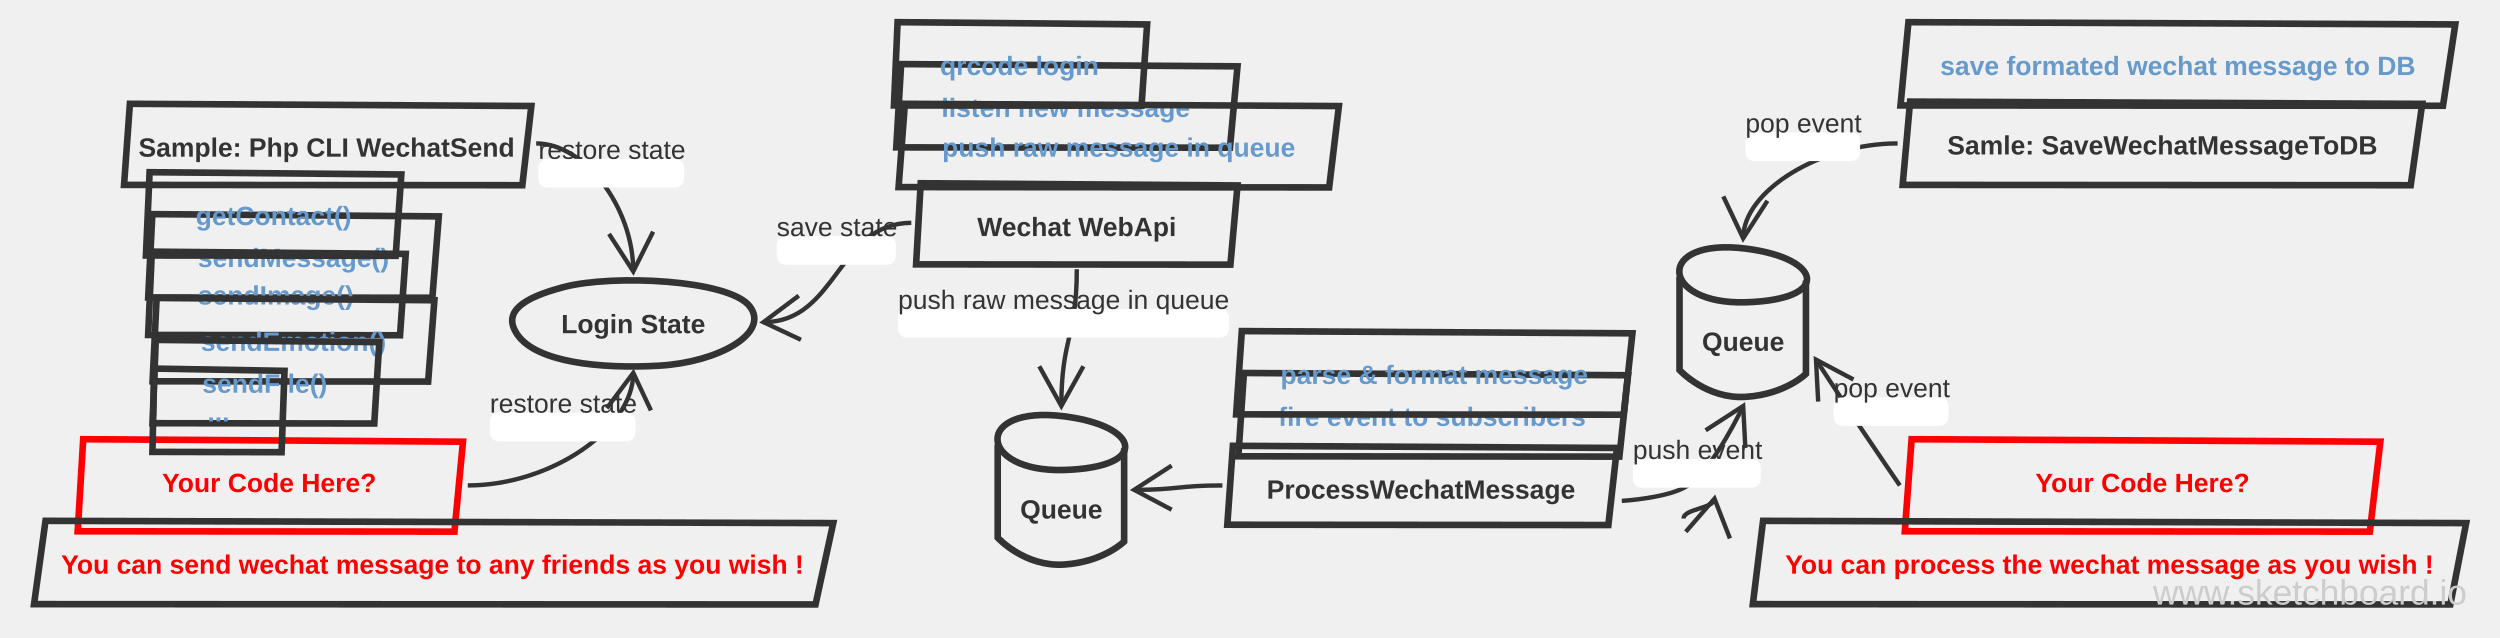
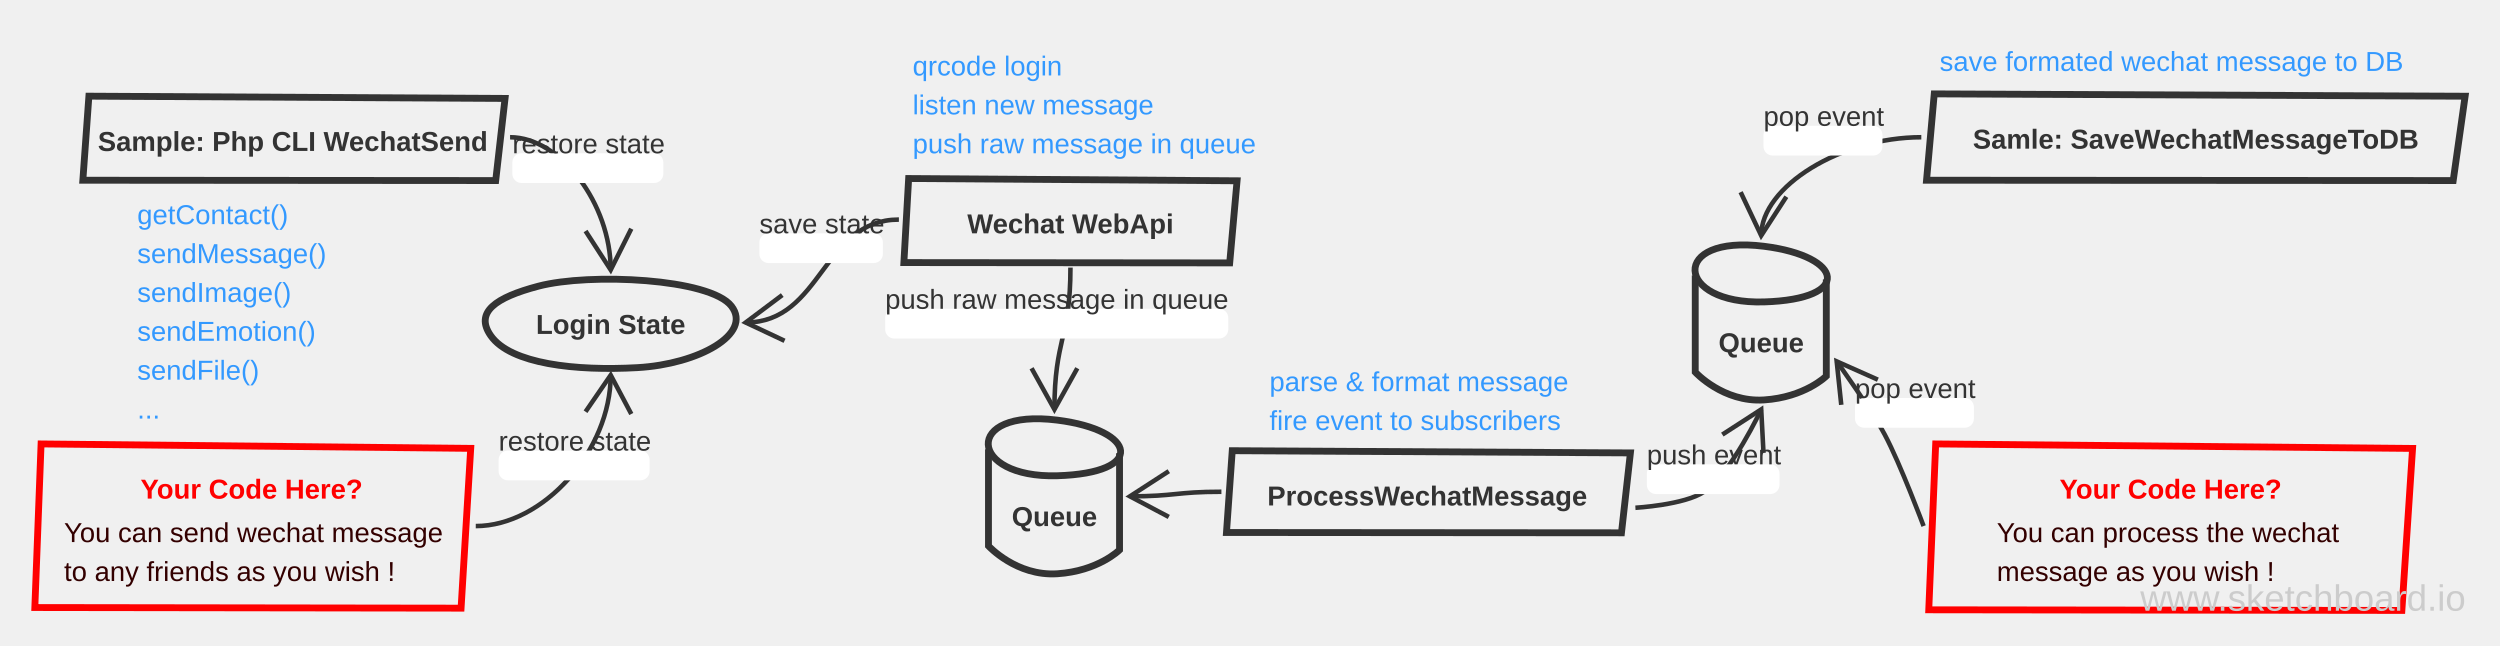
- <svg xmlns="http://www.w3.org/2000/svg" height="289" width="1133" viewBox="158 92 1133 289" style="background-color:transparent;" preserveAspectRatio="xMinYMin meet">
+ <svg xmlns="http://www.w3.org/2000/svg" height="282" width="1093" viewBox="178 97 1093 282" style="background-color:transparent;" preserveAspectRatio="xMinYMin meet">
  <defs>
    <style type="text/css">.svg-txt-center tspan {text-anchor: middle;}.svg-txt-right tspan {text-anchor: end;}</style>
  </defs>
  <g transform="translate(0,0)">
    <g transform="matrix(1,0,0,1,214,139)">
      <path style="fill:none;stroke:#333333;stroke-width:3.0;;" d="m2.866,0.045l181.94,0.995l-4.086,35.901l-180.498,-0.142z" />
    </g>
    <text style="font-weight:bold; font-size: 12px; text-anchor: middle; font-family: arial,helvetica,sans-serif; fill: #333333;" class="" y="163" x="306">Sample: Php CLI WechatSend</text>
  </g>
  <g transform="translate(0,0)">
    <g transform="matrix(1,0,0,1,714,294)">
      <path style="fill:none;stroke:#333333;stroke-width:3.0;;" d="m2.742,0.044l174.072,0.968l-3.909,34.93l-172.693,-0.138z" />
    </g>
    <text style="font-weight:bold; font-size: 12px; text-anchor: middle; font-family: arial,helvetica,sans-serif; fill: #333333;" class="" y="318" x="802">ProcessWechatMessage</text>
  </g>
  <g transform="translate(0,0)">
    <g transform="matrix(1,0,0,1,1020,138)">
      <path style="fill:none;stroke:#333333;stroke-width:3.0;;" d="m3.656,0.046l232.096,1.022l-5.212,36.871l-230.257,-0.146z" />
    </g>
    <text style="font-weight:bold; font-size: 12px; text-anchor: middle; font-family: arial,helvetica,sans-serif; fill: #333333;" class="" y="162" x="1138">Samle: SaveWechatMessageToDB</text>
  </g>
  <g transform="translate(0,0)">
    <g transform="matrix(1,0,0,1,610,280)">
      <path style="fill:none;stroke:#333333;stroke-width:3.0;;" d="m0.162,13.415l0,42.274c0,0 12.192,13.32 30.072,12.161c17.88,-1.158 27.226,-10.423 27.226,-10.423l0,-42.274" />
      <path style="fill:none;stroke:#333333;stroke-width:3.0;;" d="m30.232,0.675c34.822,4.379 39.012,23.165 0,24.323c-39.011,1.159 -41.449,-29.534 0,-24.323z" />
    </g>
    <text style="font-weight:bold; font-size: 12px; text-anchor: middle; font-family: arial,helvetica,sans-serif; fill: #333333;" class="svg-txt-center" y="327" x="639">Queue</text>
  </g>
  <g transform="translate(0,0)">
    <g transform="matrix(1,0,0,1,919,204)">
      <path style="fill:none;stroke:#333333;stroke-width:3.0;;" d="m0.162,13.415l0,42.274c0,0 12.192,13.32 30.072,12.161c17.88,-1.158 27.226,-10.423 27.226,-10.423l0,-42.274" />
      <path style="fill:none;stroke:#333333;stroke-width:3.0;;" d="m30.232,0.675c34.822,4.379 39.012,23.165 0,24.323c-39.011,1.159 -41.449,-29.534 0,-24.323z" />
    </g>
    <text style="font-weight:bold; font-size: 12px; text-anchor: middle; font-family: arial,helvetica,sans-serif; fill: #333333;" class="svg-txt-center" y="251" x="948">Queue</text>
  </g>
  <g transform="translate(0,0)">
    <g transform="matrix(1,0,0,1,1021,291)">
-       <path style="fill:none;stroke:rgb(255,0,0);stroke-width:3.0;;" d="m3.347,0.051l212.427,1.13l-4.77,40.752l-210.743,-0.161z" />
-     </g>
-     <text style="font-weight:bold; font-size: 12px; text-anchor: middle; font-family: arial,helvetica,sans-serif; fill: #ff0000;" class="" y="315" x="1129">Your Code Here?</text>
+       <path style="fill:none;stroke:rgb(255,0,0);stroke-width:3.0;;" d="m3.285,0.088l208.493,1.964l-4.682,70.831l-206.841,-0.28z" />
+     </g>
+     <text style="font-weight:bold; font-size: 12px; text-anchor: middle; font-family: arial,helvetica,sans-serif; fill: #ff0000;" class="" y="315" x="1127">Your Code Here?</text>
  </g>
  <g transform="translate(0,0)">
    <g transform="matrix(1,0,0,1,193,291)">
-       <path style="fill:none;stroke:rgb(255,0,0);stroke-width:3.0;;" d="m2.711,0.051l172.105,1.13l-3.865,40.752l-170.741,-0.161z" />
-     </g>
-     <text style="font-weight:bold; font-size: 12px; text-anchor: middle; font-family: arial,helvetica,sans-serif; fill: #ff0000;" class="" y="315" x="280">Your Code Here?</text>
+       <path style="fill:none;stroke:rgb(255,0,0);stroke-width:3.0;;" d="m2.959,0.087l187.841,1.937l-4.218,69.861l-186.352,-0.276z" />
+     </g>
+     <text style="font-weight:bold; font-size: 12px; text-anchor: middle; font-family: arial,helvetica,sans-serif; fill: #ff0000;" class="" y="315" x="288">Your Code Here?</text>
  </g>
  <g transform="translate(0,0)">
    <path style="fill:none;stroke:#333333;stroke-width:2;;" d="M401,157 C423,157 445,186  445,215" />
    <polyline style="fill:#ffffff;stroke:#333333;stroke-width:2;fill-opacity:0;" points="434,198 445,215 454,197" />
    <text style="font-weight:Normal; font-size: 12px; text-anchor: middle; font-family: sans-serif; fill: #333333;" class="" y="196" x="447" />
    <text style="font-weight:Normal; font-size: 12px; text-anchor: start; font-family: sans-serif; fill: #333333;" class="" y="175" x="431" />
    <text style="font-weight:Normal; font-size: 12px; text-anchor: middle; font-family: sans-serif; fill: #333333;" class="" y="159" x="421" />
  </g>
  <g transform="translate(0,0)">
-     <path style="fill:none;stroke:#333333;stroke-width:2;;" d="M370,312 C407.5,312 445,286.5  445,261" />
-     <polyline style="fill:#ffffff;stroke:#333333;stroke-width:2;fill-opacity:0;" points="453,278 445,261 433,277" />
-     <text style="font-weight:Normal; font-size: 12px; text-anchor: middle; font-family: sans-serif; fill: #333333;" class="" y="256" x="423" />
-     <text style="font-weight:Normal; font-size: 12px; text-anchor: start; font-family: sans-serif; fill: #333333;" class="" y="296" x="421" />
-     <text style="font-weight:Normal; font-size: 12px; text-anchor: middle; font-family: sans-serif; fill: #333333;" class="" y="291" x="372" />
+     <path style="fill:none;stroke:#333333;stroke-width:2;;" d="M386,327 C415.5,327 445,294  445,261" />
+     <polyline style="fill:#ffffff;stroke:#333333;stroke-width:2;fill-opacity:0;" points="454,278 445,261 434,277" />
+     <text style="font-weight:Normal; font-size: 12px; text-anchor: middle; font-family: sans-serif; fill: #333333;" class="" y="262" x="423" />
+     <text style="font-weight:Normal; font-size: 12px; text-anchor: start; font-family: sans-serif; fill: #333333;" class="" y="306" x="426" />
+     <text style="font-weight:Normal; font-size: 12px; text-anchor: middle; font-family: sans-serif; fill: #333333;" class="" y="307" x="383" />
  </g>
  <g transform="translate(0,0)">
    <path style="fill:none;stroke:#333333;stroke-width:2;;" d="M571,193 C537.5,193 537.5,238  504,238" />
    <polyline style="fill:#ffffff;stroke:#333333;stroke-width:2;fill-opacity:0;" points="520,226 504,238 521,246" />
    <text style="font-weight:Normal; font-size: 12px; text-anchor: middle; font-family: sans-serif; fill: #333333;" class="" y="241" x="523" />
    <text style="font-weight:Normal; font-size: 12px; text-anchor: start; font-family: sans-serif; fill: #333333;" class="" y="215" x="537" />
    <text style="font-weight:Normal; font-size: 12px; text-anchor: middle; font-family: sans-serif; fill: #333333;" class="" y="212" x="568" />
  </g>
  <g transform="translate(0,0)">
    <path style="fill:none;stroke:#333333;stroke-width:2;;" d="M646,214 C646,245 639,245  639,276" />
    <polyline style="fill:#ffffff;stroke:#333333;stroke-width:2;fill-opacity:0;" points="629,258 639,276 649,258" />
    <text style="font-weight:Normal; font-size: 12px; text-anchor: middle; font-family: sans-serif; fill: #333333;" class="" y="263" x="654" />
    <text style="font-weight:Normal; font-size: 12px; text-anchor: start; font-family: sans-serif; fill: #333333;" class="" y="245" x="642" />
    <text style="font-weight:Normal; font-size: 12px; text-anchor: middle; font-family: sans-serif; fill: #333333;" class="" y="228" x="659" />
  </g>
  <g transform="translate(0,0)">
    <path style="fill:none;stroke:#333333;stroke-width:2;;" d="M712,312 C692,312 692,314  672,314" />
    <polyline style="fill:#ffffff;stroke:#333333;stroke-width:2;fill-opacity:0;" points="689,303 672,314 689,323" />
    <text style="font-weight:Normal; font-size: 12px; text-anchor: middle; font-family: sans-serif; fill: #333333;" class="" y="327" x="685" />
    <text style="font-weight:Normal; font-size: 12px; text-anchor: start; font-family: sans-serif; fill: #333333;" class="" y="313" x="692" />
    <text style="font-weight:Normal; font-size: 12px; text-anchor: middle; font-family: sans-serif; fill: #333333;" class="" y="326" x="699" />
  </g>
  <g transform="translate(0,0)">
    <path style="fill:none;stroke:#333333;stroke-width:2;;" d="M893,319 C893,319 914.505,317.769 923,312 935.087,303.793 948,276 948,276" />
    <polyline style="fill:#ffffff;stroke:#333333;stroke-width:2;fill-opacity:0;" points="949,295 948,276 931,287" />
    <text style="font-weight:Normal; font-size: 12px; text-anchor: middle; font-family: sans-serif; fill: #333333;" class="" y="279" x="927" />
    <text style="font-weight:Normal; font-size: 12px; text-anchor: start; font-family: sans-serif; fill: #333333;" class="" y="300" x="923" />
    <text style="font-weight:Normal; font-size: 12px; text-anchor: middle; font-family: sans-serif; fill: #333333;" class="" y="301" x="902" />
  </g>
  <g transform="translate(0,0)">
    <path style="fill:none;stroke:#333333;stroke-width:2;;" d="M1018,157 C983,157 948,178.5  948,200" />
    <polyline style="fill:#ffffff;stroke:#333333;stroke-width:2;fill-opacity:0;" points="939,181 948,200 959,183" />
    <text style="font-weight:Normal; font-size: 12px; text-anchor: middle; font-family: sans-serif; fill: #333333;" class="" y="205" x="969" />
    <text style="font-weight:Normal; font-size: 12px; text-anchor: start; font-family: sans-serif; fill: #333333;" class="" y="170" x="969" />
    <text style="font-weight:Normal; font-size: 12px; text-anchor: middle; font-family: sans-serif; fill: #333333;" class="" y="176" x="1015" />
  </g>
  <g transform="translate(0,0)">
-     <path style="fill:none;stroke:#333333;stroke-width:2;;" d="M1019,312 C1019,312 1007.598,295.38 1002,287 994.913,276.391 981,255 981,255" />
-     <polyline style="fill:#ffffff;stroke:#333333;stroke-width:2;fill-opacity:0;" points="998,264 981,255 982,274" />
+     <path style="fill:none;stroke:#333333;stroke-width:2;;" d="M1019,327 C1019,327 1008.835,299.774 1002,287 995.981,275.751 981,255 981,255" />
+     <polyline style="fill:#ffffff;stroke:#333333;stroke-width:2;fill-opacity:0;" points="999,263 981,255 983,274" />
    <text style="font-weight:Normal; font-size: 12px; text-anchor: middle; font-family: sans-serif; fill: #333333;" class="" y="275" x="976" />
    <text style="font-weight:Normal; font-size: 12px; text-anchor: start; font-family: sans-serif; fill: #333333;" class="" y="275" x="1002" />
-     <text style="font-weight:Normal; font-size: 12px; text-anchor: middle; font-family: sans-serif; fill: #333333;" class="" y="309" x="999" />
+     <text style="font-weight:Normal; font-size: 12px; text-anchor: middle; font-family: sans-serif; fill: #333333;" class="" y="320" x="1000" />
  </g>
  <g transform="translate(0,0)">
    <rect style="fill: #ffffff;fill-opacity: 1;stroke-opacity:0;stroke-width: 1;stroke:%stroke%;" rx="4" height="13" width="66" y="164" x="402" />
    <text style="font-weight:Normal; font-size: 12px; text-anchor: start; font-family: arial,helvetica,sans-serif; fill: #333333;" class="" y="164" x="402">
      <tspan alignment-baseline="before-edge" x="402">restore state</tspan>
    </text>
  </g>
  <g transform="translate(0,0)">
-     <rect style="fill: #ffffff;fill-opacity: 1;stroke-opacity:0;stroke-width: 1;stroke:%stroke%;" rx="4" height="13" width="66" y="279" x="380" />
-     <text style="font-weight:Normal; font-size: 12px; text-anchor: start; font-family: arial,helvetica,sans-serif; fill: #333333;" class="" y="279" x="380">
-       <tspan alignment-baseline="before-edge" x="380">restore state</tspan>
+     <rect style="fill: #ffffff;fill-opacity: 1;stroke-opacity:0;stroke-width: 1;stroke:%stroke%;" rx="4" height="13" width="66" y="294" x="396" />
+     <text style="font-weight:Normal; font-size: 12px; text-anchor: start; font-family: arial,helvetica,sans-serif; fill: #333333;" class="" y="294" x="396">
+       <tspan alignment-baseline="before-edge" x="396">restore state</tspan>
    </text>
  </g>
  <g transform="translate(0,0)">
    <rect style="fill: #ffffff;fill-opacity: 1;stroke-opacity:0;stroke-width: 1;stroke:%stroke%;" rx="4" height="13" width="54" y="199" x="510" />
    <text style="font-weight:Normal; font-size: 12px; text-anchor: start; font-family: arial,helvetica,sans-serif; fill: #333333;" class="" y="199" x="510">
      <tspan alignment-baseline="before-edge" x="510">save state</tspan>
    </text>
  </g>
  <g transform="translate(0,0)">
    <rect style="fill: #ffffff;fill-opacity: 1;stroke-opacity:0;stroke-width: 1;stroke:%stroke%;" rx="4" height="13" width="150" y="232" x="565" />
    <text style="font-weight:Normal; font-size: 12px; text-anchor: start; font-family: arial,helvetica,sans-serif; fill: #333333;" class="" y="232" x="565">
      <tspan alignment-baseline="before-edge" x="565">push raw message in queue</tspan>
    </text>
  </g>
  <g transform="translate(0,0)">
    <rect style="fill: #ffffff;fill-opacity: 1;stroke-opacity:0;stroke-width: 1;stroke:%stroke%;" rx="4" height="13" width="58" y="300" x="898" />
    <text style="font-weight:Normal; font-size: 12px; text-anchor: start; font-family: arial,helvetica,sans-serif; fill: #333333;" class="" y="300" x="898">
      <tspan alignment-baseline="before-edge" x="898">push event</tspan>
    </text>
  </g>
  <g transform="translate(0,0)">
    <rect style="fill: #ffffff;fill-opacity: 1;stroke-opacity:0;stroke-width: 1;stroke:%stroke%;" rx="4" height="13" width="52" y="152" x="949" />
    <text style="font-weight:Normal; font-size: 12px; text-anchor: start; font-family: arial,helvetica,sans-serif; fill: #333333;" class="" y="152" x="949">
      <tspan alignment-baseline="before-edge" x="949">pop event</tspan>
    </text>
  </g>
  <g transform="translate(0,0)">
-     <rect style="fill: #ffffff;fill-opacity: 1;stroke-opacity:0;stroke-width: 1;stroke:%stroke%;" rx="4" height="13" width="52" y="272" x="989" />
-     <text style="font-weight:Normal; font-size: 12px; text-anchor: start; font-family: arial,helvetica,sans-serif; fill: #333333;" class="" y="272" x="989">
+     <rect style="fill: #ffffff;fill-opacity: 1;stroke-opacity:0;stroke-width: 1;stroke:%stroke%;" rx="4" height="13" width="52" y="271" x="989" />
+     <text style="font-weight:Normal; font-size: 12px; text-anchor: start; font-family: arial,helvetica,sans-serif; fill: #333333;" class="" y="271" x="989">
      <tspan alignment-baseline="before-edge" x="989">pop event</tspan>
    </text>
-   </g>
-   <g transform="translate(0,0)">
-     <path style="fill:none;stroke:#333333;stroke-width:2;;" d="M921,327 C921,322.5 935,322.5  935,318" />
-     <polyline style="fill:#ffffff;stroke:#333333;stroke-width:2;fill-opacity:0;" points="942,336 935,318 922,333" />
-     <text style="font-weight:Normal; font-size: 12px; text-anchor: middle; font-family: sans-serif; fill: #333333;" class="" y="314" x="913" />
-     <text style="font-weight:Normal; font-size: 12px; text-anchor: start; font-family: sans-serif; fill: #333333;" class="" y="322" x="928" />
-     <text style="font-weight:Normal; font-size: 12px; text-anchor: middle; font-family: sans-serif; fill: #333333;" class="" y="307" x="923" />
  </g>
  <g transform="translate(0,0)">
    <g transform="matrix(1,0,0,1,390,219)">
      <path style="fill:none;stroke:#333333;stroke-width:3.0;;" d="m23.364,3.124c22.396,-5.916 75.105,-3.408 84.425,8.713c9.32,12.121 -14.255,25.377 -41.116,26.893c-26.863,1.515 -55.462,-1.56 -64.142,-14.015c-7.126,-10.227 2.194,-16.667 20.833,-21.59z" />
    </g>
    <text style="font-weight:bold; font-size: 12px; text-anchor: middle; font-family: arial,helvetica,sans-serif; fill: #333333;" class="svg-txt-center" y="243" x="445">Login State</text>
  </g>
  <g transform="translate(0,0)">
-     <g transform="matrix(1,0,0,1,564,121)">
-       <path style="fill:none;stroke:rgb(51,51,51);stroke-width:3.0;;" d="m2.402,0.046l152.436,1.022l-3.423,36.871l-151.228,-0.146z" />
-     </g>
-     <text style="font-weight:bold; font-size: 12px; text-anchor: middle; font-family: arial,helvetica,sans-serif; fill: #6699cc;" class="" y="145" x="641">listen new message</text>
-   </g>
-   <g transform="translate(0,0)">
-     <g transform="matrix(1,0,0,1,565,139)">
-       <path style="fill:none;stroke:rgb(51,51,51);stroke-width:3.0;;" d="m3.099,0.046l196.692,1.022l-4.417,36.871l-195.133,-0.146z" />
-     </g>
-     <text style="font-weight:bold; font-size: 12px; text-anchor: middle; font-family: arial,helvetica,sans-serif; fill: #6699cc;" class="" y="163" x="665">push raw message in queue</text>
-   </g>
-   <g transform="translate(0,0)">
-     <g transform="matrix(1,0,0,1,225,189)">
-       <path style="fill:none;stroke:rgb(51,51,51);stroke-width:3.0;;" d="m2.045,0.046l129.817,1.022l-2.915,36.871l-128.788,-0.146z" />
-     </g>
-     <text style="font-weight:bold; font-size: 12px; text-anchor: middle; font-family: arial,helvetica,sans-serif; fill: #6699cc;" class="" y="213" x="291">sendMessage()</text>
-   </g>
-   <g transform="translate(0,0)">
-     <g transform="matrix(1,0,0,1,225,206)">
-       <path style="fill:none;stroke:rgb(51,51,51);stroke-width:3.0;;" d="m1.813,0.046l115.065,1.022l-2.584,36.871l-114.153,-0.146z" />
-     </g>
-     <text style="font-weight:bold; font-size: 12px; text-anchor: middle; font-family: arial,helvetica,sans-serif; fill: #6699cc;" class="" y="230" x="283">sendImage()</text>
-   </g>
-   <g transform="translate(0,0)">
-     <g transform="matrix(1,0,0,1,227,227)">
-       <path style="fill:none;stroke:rgb(51,51,51);stroke-width:3.0;;" d="m1.983,0.046l125.883,1.022l-2.827,36.871l-124.885,-0.146z" />
-     </g>
-     <text style="font-weight:bold; font-size: 12px; text-anchor: middle; font-family: arial,helvetica,sans-serif; fill: #6699cc;" class="" y="251" x="291">sendEmotion()</text>
-   </g>
-   <g transform="translate(0,0)">
-     <g transform="matrix(1,0,0,1,227,246)">
-       <path style="fill:none;stroke:rgb(51,51,51);stroke-width:3.0;;" d="m1.596,0.046l101.296,1.022l-2.275,36.871l-100.493,-0.146z" />
-     </g>
-     <text style="font-weight:bold; font-size: 12px; text-anchor: middle; font-family: arial,helvetica,sans-serif; fill: #6699cc;" class="" y="270" x="278">sendFile()</text>
-   </g>
-   <g transform="translate(0,0)">
-     <g transform="matrix(1,0,0,1,227,259)">
-       <path style="fill:none;stroke:rgb(51,51,51);stroke-width:3.0;;" d="m0.93,0.046l59.008,1.022l-1.325,36.871l-58.54,-0.146z" />
-     </g>
-     <text style="font-weight:bold; font-size: 12px; text-anchor: middle; font-family: arial,helvetica,sans-serif; fill: #6699cc;" class="" y="283" x="257">...</text>
-   </g>
-   <g transform="translate(0,0)">
-     <g transform="matrix(1,0,0,1,719,261)">
-       <path style="fill:none;stroke:rgb(51,51,51);stroke-width:3.0;;" d="m2.742,0.046l174.072,1.022l-3.909,36.871l-172.693,-0.146z" />
-     </g>
-     <text style="font-weight:bold; font-size: 12px; text-anchor: middle; font-family: arial,helvetica,sans-serif; fill: #6699cc;" class="" y="285" x="807">fire event to subscribers</text>
-   </g>
-   <g transform="translate(0,0)">
    <g transform="matrix(1,0,0,1,573,175)">
      <path style="fill:none;stroke:#333333;stroke-width:3.0;;" d="m2.262,0.045l143.585,0.995l-3.224,35.901l-142.447,-0.142z" />
    </g>
    <text style="font-weight:bold; font-size: 12px; text-anchor: middle; font-family: arial,helvetica,sans-serif; fill: #333333;" class="" y="199" x="646">Wechat WebApi</text>
    <text style="font-weight:bold; font-size: 12px; text-anchor: middle; font-family: arial,helvetica,sans-serif; fill: #333333;" class="" y="216" x="646" />
  </g>
  <g transform="translate(0,0)">
-     <g transform="matrix(1,0,0,1,952,328)">
-       <path style="fill:none;stroke:rgb(51,51,51);stroke-width:3.0;;" d="m5.02,0.046l318.641,1.022l-7.156,36.871l-316.115,-0.146z" />
-     </g>
-     <text style="font-weight:bold; font-size: 12px; text-anchor: middle; font-family: arial,helvetica,sans-serif; fill: #ff0000;" class="" y="352" x="1114">You can process the wechat message as you wish !</text>
-   </g>
-   <g transform="translate(0,0)">
-     <g transform="matrix(1,0,0,1,173,328)">
-       <path style="fill:none;stroke:rgb(51,51,51);stroke-width:3.0;;" d="m5.624,0.046l356.995,1.022l-8.017,36.871l-354.166,-0.146z" />
-     </g>
-     <text style="font-weight:bold; font-size: 12px; text-anchor: middle; font-family: arial,helvetica,sans-serif; fill: #ff0000;" class="" y="352" x="354">You can send wechat message to any friends as you wish !</text>
-   </g>
-   <g transform="translate(0,0)">
-     <g transform="matrix(1,0,0,1,224,170)">
-       <path style="fill:none;stroke:rgb(51,51,51);stroke-width:3.0;;" d="m1.797,0.046l114.081,1.022l-2.562,36.871l-113.177,-0.146z" />
-     </g>
-     <text style="font-weight:bold; font-size: 12px; text-anchor: middle; font-family: arial,helvetica,sans-serif; fill: #6699cc;" class="" y="194" x="282">getContact()</text>
-   </g>
-   <g transform="translate(0,0)">
-     <g transform="matrix(1,0,0,1,563,102)">
-       <path style="fill:none;stroke:rgb(51,51,51);stroke-width:3.0;;" d="m1.782,0.046l113.098,1.022l-2.54,36.871l-112.201,-0.146z" />
-     </g>
-     <text style="font-weight:bold; font-size: 12px; text-anchor: middle; font-family: arial,helvetica,sans-serif; fill: #6699cc;" class="" y="126" x="620">qrcode login</text>
-   </g>
-   <g transform="translate(0,0)">
-     <g transform="matrix(1,0,0,1,718,242)">
-       <path style="fill:none;stroke:rgb(51,51,51);stroke-width:3.0;;" d="m2.789,0.046l177.023,1.022l-3.975,36.871l-175.62,-0.146z" />
-     </g>
-     <text style="font-weight:bold; font-size: 12px; text-anchor: middle; font-family: arial,helvetica,sans-serif; fill: #6699cc;" class="" y="266" x="808">parse &amp; format message</text>
-   </g>
-   <g transform="translate(0,0)">
-     <g transform="matrix(1,0,0,1,1019,102)">
-       <path style="fill:none;stroke:rgb(51,51,51);stroke-width:3.0;;" d="m3.904,0.046l247.832,1.022l-5.566,36.871l-245.867,-0.146z" />
-     </g>
-     <text style="font-weight:bold; font-size: 12px; text-anchor: middle; font-family: arial,helvetica,sans-serif; fill: #6699cc;" class="" y="126" x="1145">save formated wechat message to DB</text>
-   </g>
-   <text style="font-weight:Normal; font-size: 16px; text-anchor: end; font-family: Arial; fill: #ccc;" y="366" x="1276">www.sketchboard.io</text>
+     <rect style="fill: #000000;fill-opacity: 0;stroke-opacity:0;stroke-width: 1;stroke:%stroke%;" rx="4" height="119" width="100" y="174" x="238" />
+     <text style="font-weight:Normal; font-size: 12px; text-anchor: start; font-family: arial,helvetica,sans-serif; fill: #3399ff;" class="" y="195" x="238">
+       <tspan x="238">getContact()</tspan>
+       <tspan dy="17" x="238">sendMessage()</tspan>
+       <tspan dy="17" x="238">sendImage()</tspan>
+       <tspan dy="17" x="238">sendEmotion()</tspan>
+       <tspan dy="17" x="238">sendFile()</tspan>
+       <tspan dy="17" x="238">...</tspan>
+     </text>
+   </g>
+   <g transform="translate(0,0)">
+     <rect style="fill: #000000;fill-opacity: 0;stroke-opacity:0;stroke-width: 1;stroke:%stroke%;" rx="4" height="51" width="191" y="313" x="206" />
+     <text style="font-weight:Normal; font-size: 12px; text-anchor: start; font-family: arial,helvetica,sans-serif; fill: #330000;" class="" y="334" x="206">
+       <tspan x="206">You can send wechat message</tspan>
+       <tspan dy="17" x="206">to any friends as you wish !</tspan>
+     </text>
+   </g>
+   <g transform="translate(0,0)">
+     <rect style="fill: #000000;fill-opacity: 0;stroke-opacity:0;stroke-width: 1;stroke:%stroke%;" rx="4" height="51" width="175" y="313" x="1051" />
+     <text style="font-weight:Normal; font-size: 12px; text-anchor: start; font-family: arial,helvetica,sans-serif; fill: #330000;" class="" y="334" x="1051">
+       <tspan x="1051">You can process the wechat </tspan>
+       <tspan dy="17" x="1051">message as you wish !</tspan>
+     </text>
+   </g>
+   <g transform="translate(0,0)">
+     <rect style="fill: #000000;fill-opacity: 0;stroke-opacity:0;stroke-width: 1;stroke:%stroke%;" rx="4" height="51" width="180" y="247" x="733" />
+     <text style="font-weight:Normal; font-size: 12px; text-anchor: start; font-family: arial,helvetica,sans-serif; fill: #3399ff;" class="" y="268" x="733">
+       <tspan x="733">parse &amp; format message</tspan>
+       <tspan dy="17" x="733">fire event to subscribers</tspan>
+     </text>
+   </g>
+   <g transform="translate(0,0)">
+     <rect style="fill: #000000;fill-opacity: 0;stroke-opacity:0;stroke-width: 1;stroke:%stroke%;" rx="4" height="68" width="176" y="109" x="577" />
+     <text style="font-weight:Normal; font-size: 12px; text-anchor: start; font-family: arial,helvetica,sans-serif; fill: #3399ff;" class="" y="130" x="577">
+       <tspan x="577">qrcode login</tspan>
+       <tspan dy="17" x="577">listen new message</tspan>
+       <tspan dy="17" x="577">push raw message in queue</tspan>
+     </text>
+   </g>
+   <g transform="translate(0,0)">
+     <rect style="fill: #000000;fill-opacity: 0;stroke-opacity:0;stroke-width: 1;stroke:%stroke%;" rx="4" height="34" width="230" y="107" x="1026" />
+     <text style="font-weight:Normal; font-size: 12px; text-anchor: start; font-family: arial,helvetica,sans-serif; fill: #3399ff;" class="" y="128" x="1026">
+       <tspan x="1026">save formated wechat message to DB </tspan>
+     </text>
+   </g>
+   <text style="font-weight:Normal; font-size: 16px; text-anchor: end; font-family: Arial; fill: #ccc;" y="364" x="1256">www.sketchboard.io</text>
</svg>
